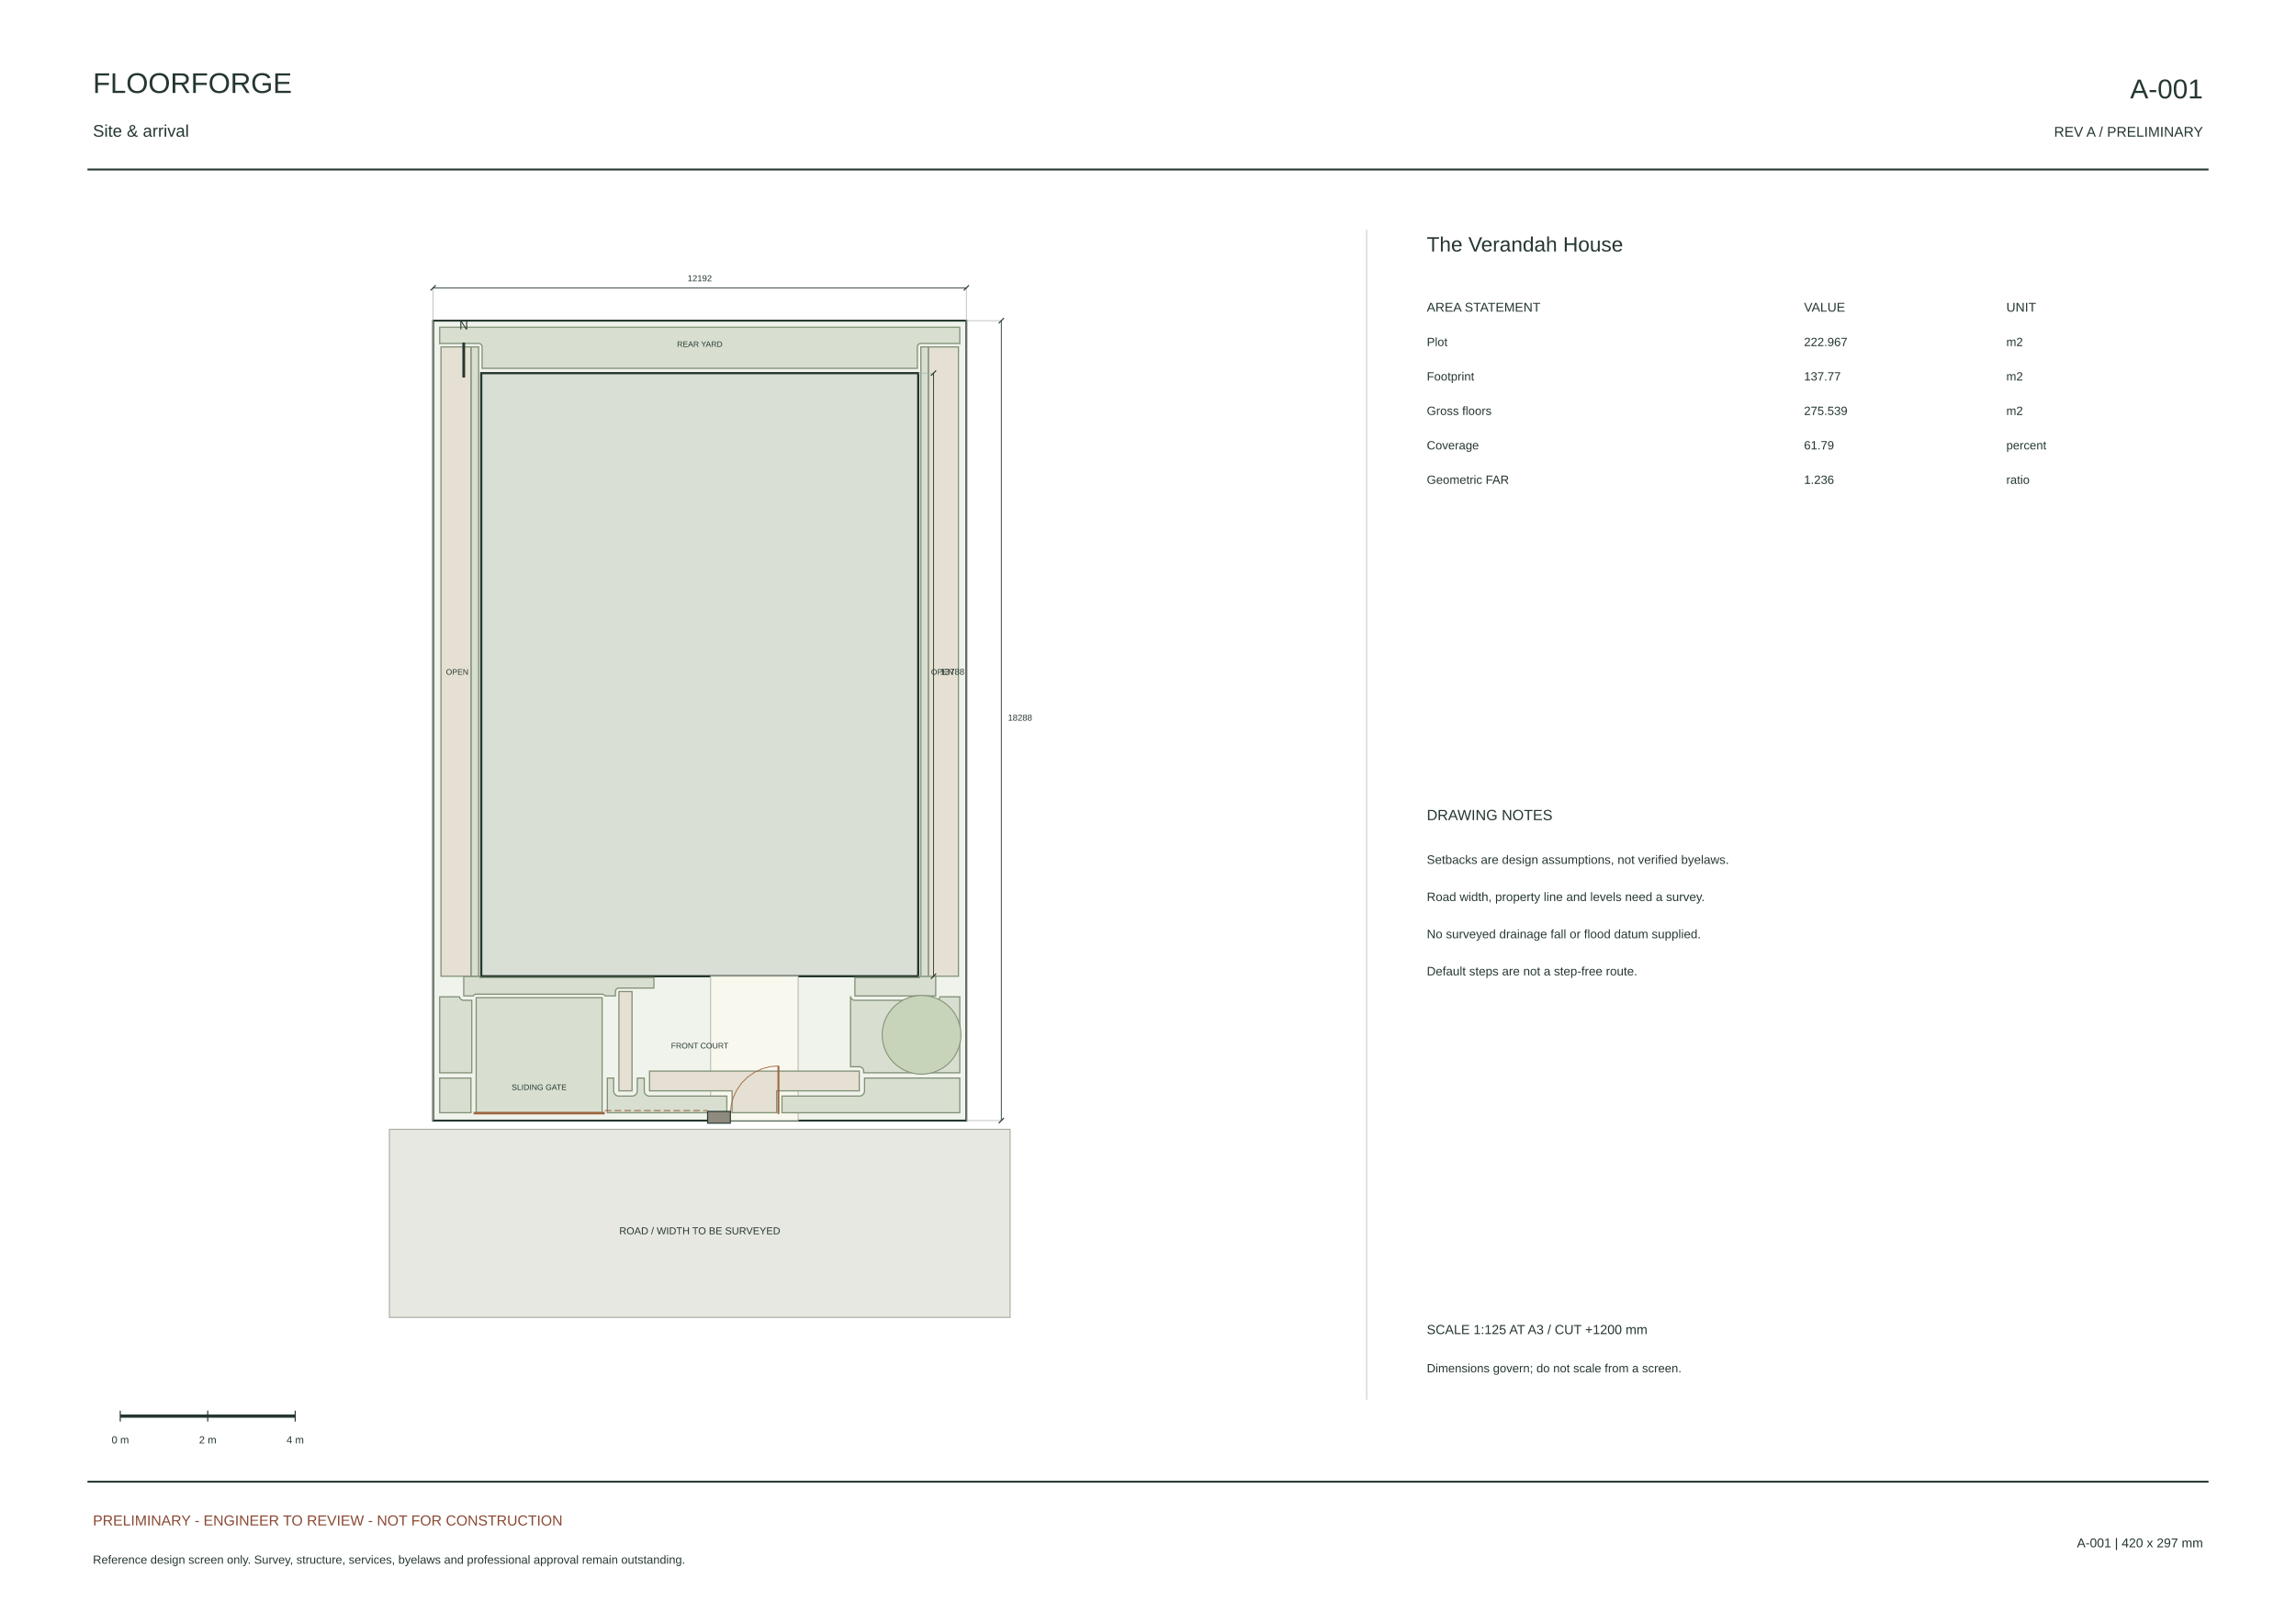
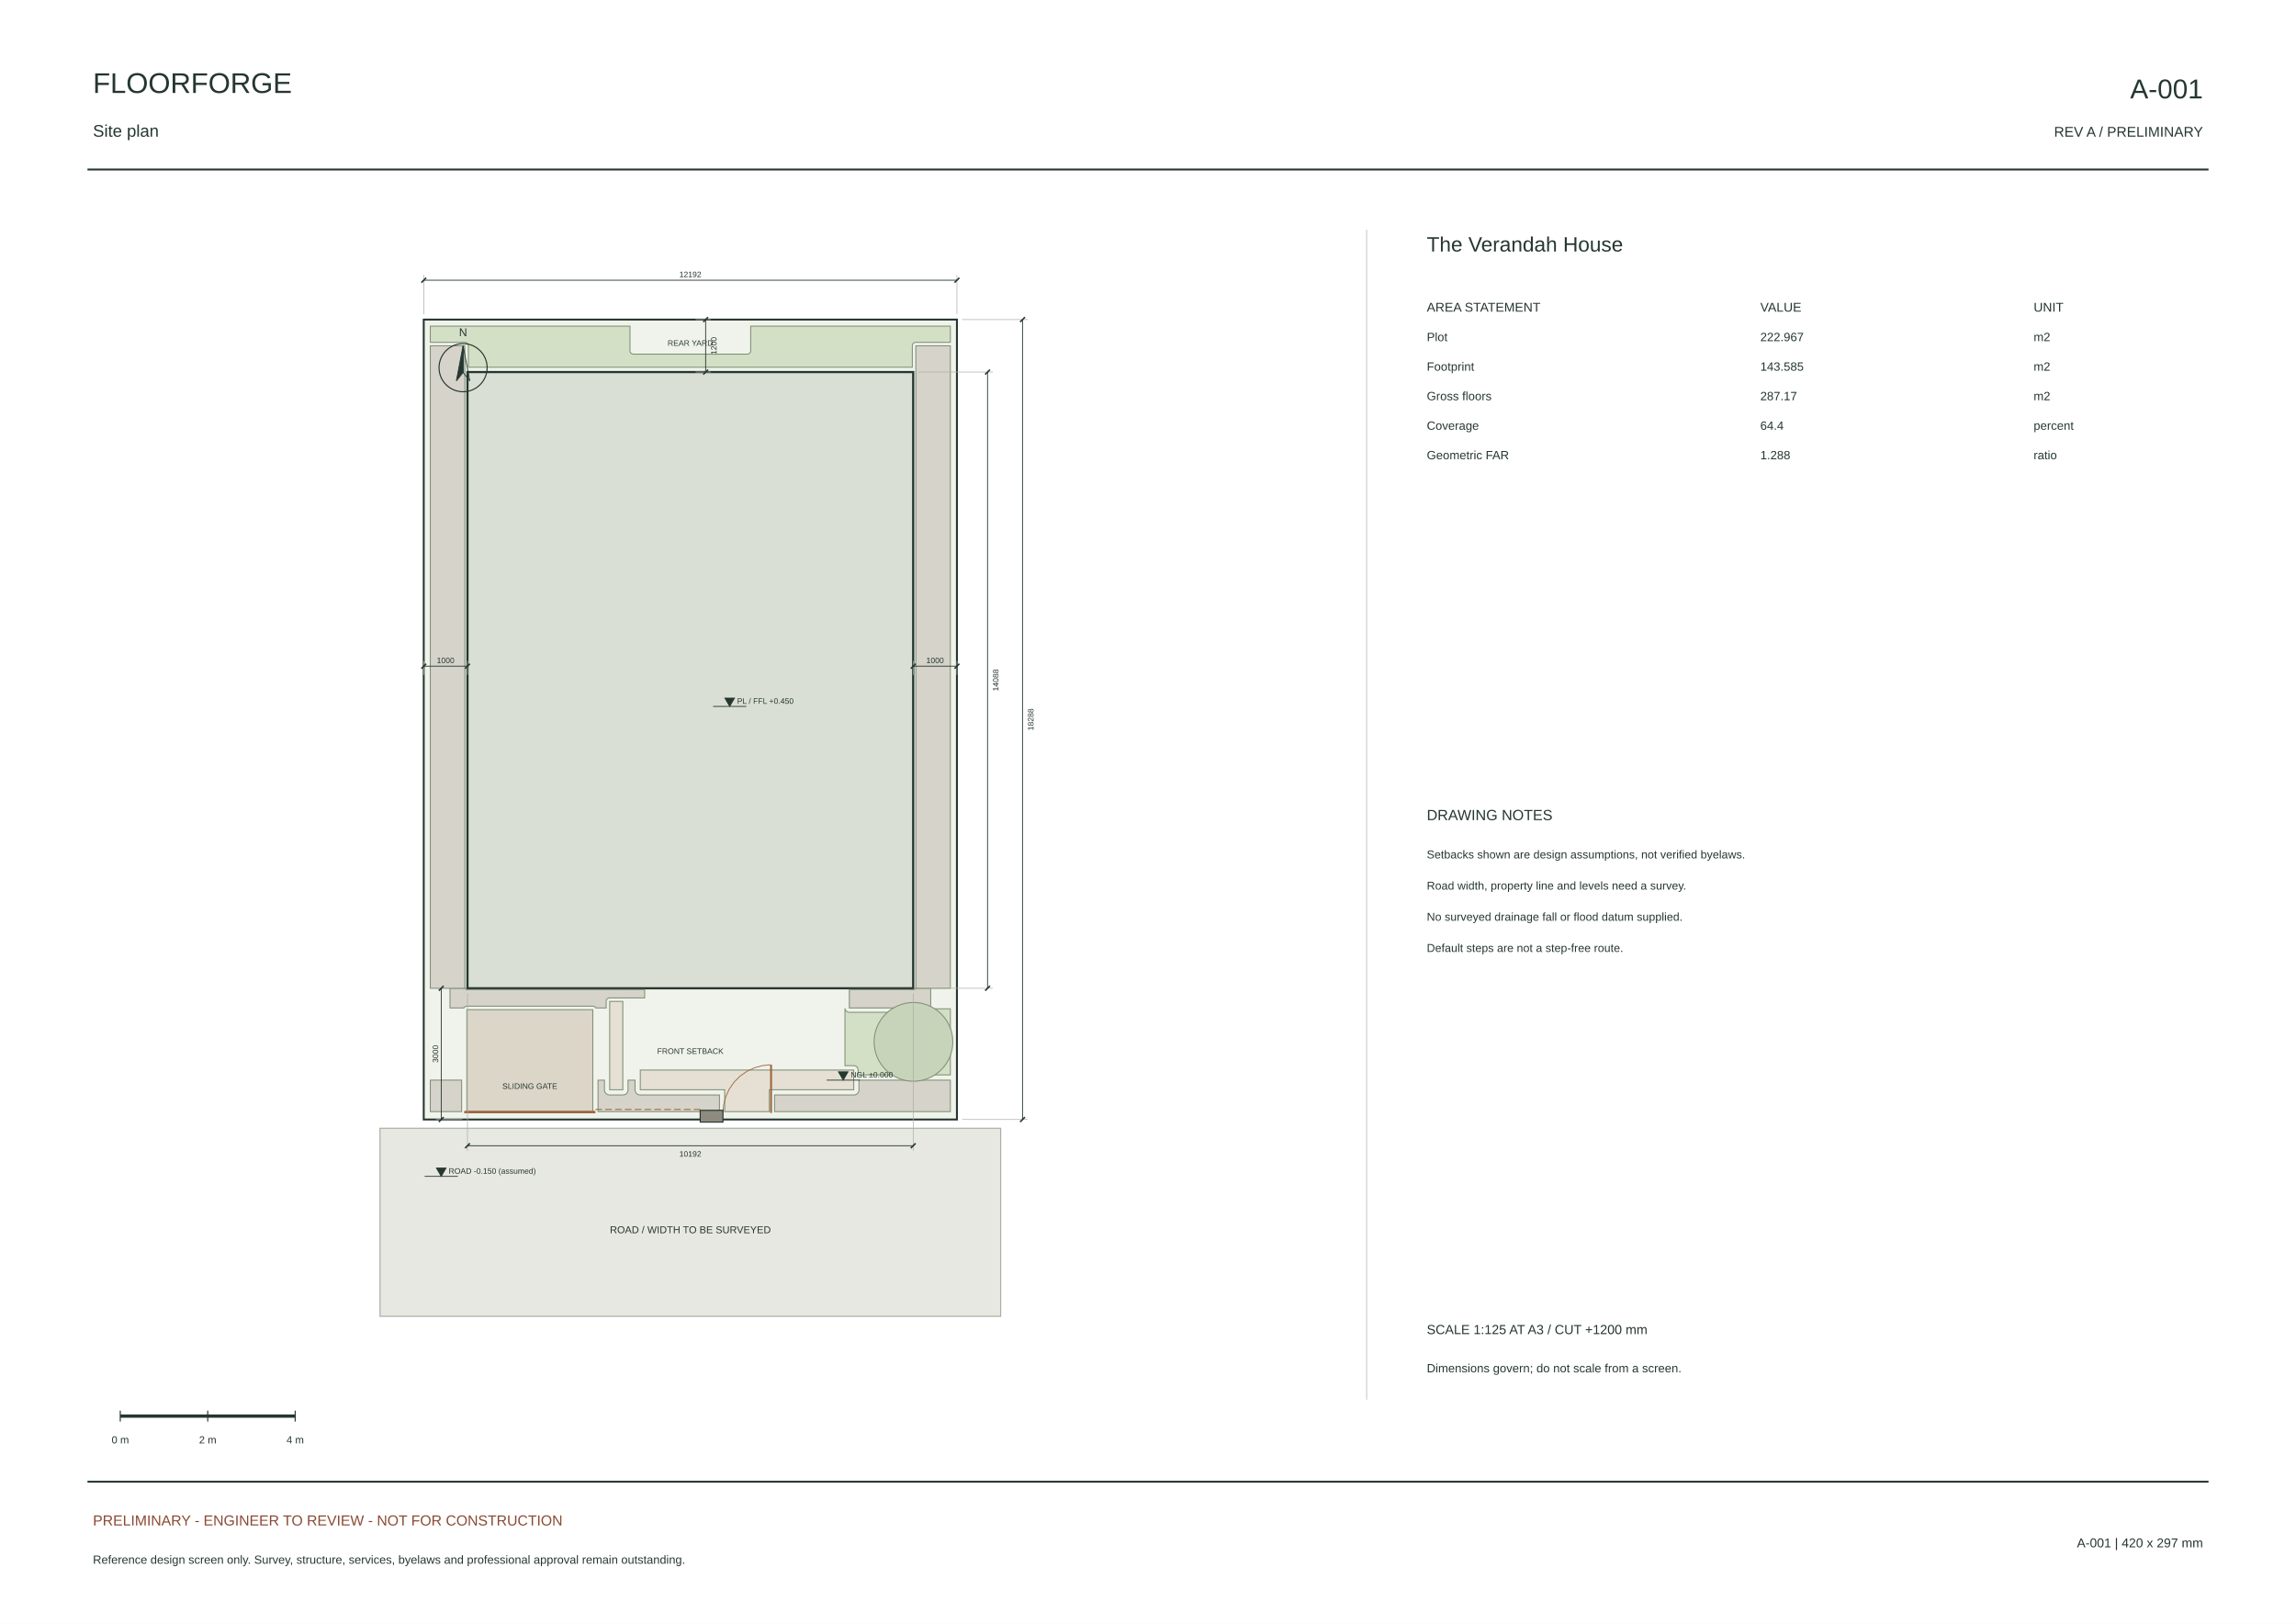
<svg xmlns="http://www.w3.org/2000/svg" width="420mm" height="297mm" viewBox="0 0 420 297">
  <rect width="420" height="297" fill="white" />
  <g font-family="Arial,Helvetica,sans-serif">
    <path d="M 16 31 H 404 M 16 271 H 404" stroke="#25372f" stroke-width=".35" />
    <text x="17" y="17" fill="#25372f" font-size="5.2" text-anchor="start">FLOORFORGE</text>
-     <text x="17" y="25" fill="#25372f" font-size="3.1" text-anchor="start">Site &amp; arrival</text>
+     <text x="17" y="25" fill="#25372f" font-size="3.1" text-anchor="start">Site plan</text>
    <text x="403" y="18" fill="#25372f" font-size="5" text-anchor="end">A-001</text>
    <text x="403" y="25" fill="#25372f" font-size="2.6" text-anchor="end">REV A / PRELIMINARY</text>
-     <polygon points="176.768,204.952 176.768,58.648 79.232,58.648 79.232,204.952 176.768,204.952" fill="#f0f3eb" stroke="#25372f" stroke-width="0.35" />
-     <polygon points="167.968,178.552 167.968,68.248 88.032,68.248 88.032,178.552" fill="#dadfd6" stroke="#25372f" stroke-width="0.4" />
-     <polygon points="71.232,240.952 184.768,240.952 184.768,206.552 71.232,206.552" fill="#e8e8e2" stroke="#a8afa4" stroke-width="0.2" />
-     <text x="128" y="225.752" fill="#25372f" font-size="1.84" text-anchor="middle">ROAD / WIDTH TO BE SURVEYED</text>
-     <polygon points="130,204.952 146,204.952 146,178.552 130,178.552" fill="#f9f8ee" stroke="#a8afa4" stroke-width="0.15" />
-     <polygon points="133.92,199.512 118.816,199.512 118.816,195.904 157.184,195.904 157.184,199.512 142.08,199.512 142.08,203.512 133.92,203.512" fill="#e5e0d3" stroke="#819076" stroke-width="0.22" />
-     <polygon points="113.216,181.352 115.616,181.352 115.616,199.512 113.216,199.512" fill="#e5e0d3" stroke="#819076" stroke-width="0.22" />
-     <polygon points="110.144,182.472 110.144,203.512 87.104,203.512 87.104,182.472" fill="#d8dfd1" stroke="#819076" stroke-width="0.22" />
-     <polygon points="143.04,203.512 143.04,200.472 157.184,200.472 157.28,200.464 157.368,200.456 157.464,200.432 157.552,200.4 157.64,200.36 157.72,200.312 157.792,200.256 157.864,200.192 157.928,200.12 157.984,200.048 158.032,199.968 158.072,199.88 158.104,199.792 158.128,199.696 158.136,199.608 158.144,199.512 158.144,197.176 175.568,197.176 175.568,203.512" fill="#d8dfd1" stroke="#819076" stroke-width="0.22" />
-     <polygon points="117.864,199.608 117.872,199.696 117.896,199.792 117.928,199.88 117.968,199.968 118.016,200.048 118.072,200.12 118.136,200.192 118.208,200.256 118.28,200.312 118.36,200.36 118.448,200.4 118.536,200.432 118.632,200.456 118.72,200.464 118.816,200.472 132.96,200.472 132.96,203.512 111.104,203.512 111.104,197.176 112.256,197.176 112.256,199.512 112.264,199.608 112.272,199.696 112.296,199.792 112.328,199.88 112.368,199.968 112.416,200.048 112.472,200.12 112.536,200.192 112.608,200.256 112.68,200.312 112.76,200.36 112.848,200.4 112.936,200.432 113.032,200.456 113.12,200.464 113.216,200.472 115.616,200.472 115.712,200.464 115.8,200.456 115.896,200.432 115.984,200.4 116.072,200.36 116.152,200.312 116.224,200.256 116.296,200.192 116.36,200.12 116.416,200.048 116.464,199.968 116.504,199.88 116.536,199.792 116.56,199.696 116.568,199.608 116.576,199.512 116.576,197.176 117.856,197.176 117.856,199.512" fill="#d8dfd1" stroke="#819076" stroke-width="0.22" />
-     <polygon points="86.144,197.176 86.144,203.512 80.432,203.512 80.432,197.176" fill="#d8dfd1" stroke="#819076" stroke-width="0.22" />
-     <polygon points="156.384,178.792 168.208,178.792 168.208,178.552 171.168,178.552 171.168,182.152 156.384,182.152" fill="#d8dfd1" stroke="#819076" stroke-width="0.22" />
-     <polygon points="119.616,180.712 113.216,180.712 113.152,180.712 113.088,180.728 113.032,180.736 112.968,180.76 112.912,180.784 112.864,180.816 112.808,180.856 112.76,180.896 112.72,180.944 112.68,181 112.648,181.048 112.624,181.104 112.6,181.168 112.592,181.224 112.576,181.288 112.576,181.352 112.576,182.152 110.696,182.152 110.68,182.12 110.64,182.064 110.6,182.016 110.552,181.976 110.496,181.936 110.448,181.904 110.392,181.88 110.328,181.856 110.272,181.848 110.208,181.832 110.144,181.832 87.104,181.832 87.04,181.832 86.976,181.848 86.92,181.856 86.856,181.88 86.8,181.904 86.752,181.936 86.696,181.976 86.648,182.016 86.608,182.064 86.568,182.12 86.552,182.152 84.832,182.152 84.832,178.552 87.792,178.552 87.792,178.792 119.616,178.792" fill="#d8dfd1" stroke="#819076" stroke-width="0.22" />
-     <polygon points="157.984,196.216 157.984,195.904 157.984,195.824 157.968,195.744 157.952,195.672 157.92,195.6 157.888,195.528 157.848,195.456 157.8,195.4 157.752,195.336 157.688,195.288 157.632,195.24 157.56,195.2 157.488,195.168 157.416,195.136 157.344,195.12 157.264,195.104 157.184,195.104 155.584,195.104 155.584,182.312 155.6,182.312 155.616,182.384 155.648,182.456 155.68,182.528 155.72,182.6 155.768,182.656 155.816,182.72 155.88,182.768 155.936,182.816 156.008,182.856 156.08,182.888 156.152,182.92 156.224,182.936 156.304,182.952 156.384,182.952 171.168,182.952 171.248,182.952 171.328,182.936 171.4,182.92 171.472,182.888 171.544,182.856 171.616,182.816 171.672,182.768 171.736,182.72 171.784,182.656 171.832,182.6 171.872,182.528 171.904,182.456 171.936,182.384 171.952,182.312 175.568,182.312 175.568,196.216" fill="#d8dfd1" stroke="#819076" stroke-width="0.22" />
-     <polygon points="84.048,182.312 84.064,182.384 84.096,182.456 84.128,182.528 84.168,182.6 84.216,182.656 84.264,182.72 84.328,182.768 84.384,182.816 84.456,182.856 84.528,182.888 84.6,182.92 84.672,182.936 84.752,182.952 84.832,182.952 86.304,182.952 86.304,196.216 80.432,196.216 80.432,182.312" fill="#d8dfd1" stroke="#819076" stroke-width="0.22" />
-     <polygon points="175.776,189.264 175.741,189.97 175.638,190.669 175.466,191.354 175.228,192.019 174.926,192.658 174.563,193.264 174.142,193.832 173.667,194.355 173.144,194.83 172.576,195.251 171.97,195.614 171.331,195.916 170.666,196.154 169.981,196.326 169.282,196.429 168.576,196.464 167.87,196.429 167.171,196.326 166.486,196.154 165.821,195.916 165.182,195.614 164.576,195.251 164.008,194.83 163.485,194.355 163.01,193.832 162.589,193.264 162.226,192.658 161.924,192.019 161.686,191.354 161.514,190.669 161.411,189.97 161.376,189.264 161.411,188.558 161.514,187.859 161.686,187.174 161.924,186.509 162.226,185.87 162.589,185.264 163.01,184.696 163.485,184.173 164.008,183.698 164.576,183.277 165.182,182.914 165.821,182.612 166.486,182.374 167.171,182.202 167.87,182.099 168.576,182.064 169.282,182.099 169.981,182.202 170.666,182.374 171.331,182.612 171.97,182.914 172.576,183.277 173.144,183.698 173.667,184.173 174.142,184.696 174.563,185.264 174.926,185.87 175.228,186.509 175.466,187.174 175.638,187.859 175.741,188.558 175.776,189.264" fill="#c8d4ba" stroke="#819076" stroke-width="0.18" />
-     <polygon points="80.672,63.448 86.192,63.448 86.192,178.552 80.672,178.552" fill="#e5e0d3" stroke="#819076" stroke-width="0.22" />
-     <polygon points="86.192,63.448 87.552,63.448 87.552,178.552 86.192,178.552" fill="#d8dfd1" stroke="#819076" stroke-width="0.22" />
-     <polygon points="169.808,63.448 175.328,63.448 175.328,178.552 169.808,178.552" fill="#e5e0d3" stroke="#819076" stroke-width="0.22" />
-     <polygon points="168.448,63.448 169.808,63.448 169.808,178.552 168.448,178.552" fill="#d8dfd1" stroke="#819076" stroke-width="0.22" />
-     <polygon points="175.568,62.856 175.512,62.832 175.456,62.824 175.392,62.808 175.328,62.808 168.448,62.808 168.384,62.808 168.32,62.824 168.264,62.832 168.2,62.856 168.144,62.88 168.096,62.912 168.04,62.952 167.992,62.992 167.952,63.04 167.912,63.096 167.88,63.144 167.856,63.2 167.832,63.264 167.824,63.32 167.808,63.384 167.808,63.448 167.808,67.368 88.192,67.368 88.192,63.448 88.192,63.384 88.176,63.32 88.168,63.264 88.144,63.2 88.12,63.144 88.088,63.096 88.048,63.04 88.008,62.992 87.96,62.952 87.904,62.912 87.856,62.88 87.8,62.856 87.736,62.832 87.68,62.824 87.616,62.808 87.552,62.808 80.672,62.808 80.608,62.808 80.544,62.824 80.488,62.832 80.432,62.856 80.432,59.848 175.568,59.848" fill="#d8dfd1" stroke="#819076" stroke-width="0.22" />
-     <text x="128" y="191.752" fill="#25372f" font-size="1.45" text-anchor="middle">FRONT COURT</text>
-     <text x="83.632" y="123.4" fill="#25372f" font-size="1.45" text-anchor="middle">OPEN</text>
-     <text x="172.368" y="123.4" fill="#25372f" font-size="1.45" text-anchor="middle">OPEN</text>
-     <text x="128" y="63.448" fill="#25372f" font-size="1.45" text-anchor="middle">REAR YARD</text>
-     <path d="M 86.624 203.592 L 110.624 203.592" fill="none" stroke="#9e653f" stroke-width="0.45" />
-     <path d="M 110.624 203.112 L 129.44 203.112" fill="none" stroke="#9e653f" stroke-width="0.18" stroke-dasharray="1.2 .6" />
-     <text x="98.624" y="199.352" fill="#25372f" font-size="1.45" text-anchor="middle">SLIDING GATE</text>
-     <path d="M 142.4 203.752 L 142.4 194.952" fill="none" stroke="#9e653f" stroke-width="0.35" />
-     <polyline points="133.6,203.752 133.734,202.224 134.131,200.742 134.779,199.352 135.659,198.095 136.744,197.011 138,196.131 139.39,195.483 140.872,195.086 142.4,194.952" fill="none" stroke="#9e653f" stroke-width="0.15" />
-     <polygon points="129.44,205.432 133.6,205.432 133.6,203.272 129.44,203.272" fill="#8f8a80" stroke="#25372f" stroke-width="0.2" />
-     <path d="M 79.232 204.952 L 79.232 52.648" fill="none" stroke="#a8afa4" stroke-width="0.12" />
-     <path d="M 176.768 204.952 L 176.768 52.648" fill="none" stroke="#a8afa4" stroke-width="0.12" />
-     <path d="M 79.232 52.648 L 176.768 52.648" fill="none" stroke="#25372f" stroke-width="0.15" />
-     <path d="M 78.752 53.128 L 79.712 52.168" fill="none" stroke="#25372f" stroke-width="0.2" />
-     <path d="M 176.288 53.128 L 177.248 52.168" fill="none" stroke="#25372f" stroke-width="0.2" />
-     <text x="128" y="51.448" fill="#25372f" font-size="1.6" text-anchor="middle">12192</text>
-     <path d="M 176.768 204.952 L 183.168 204.952" fill="none" stroke="#a8afa4" stroke-width="0.12" />
-     <path d="M 176.768 58.648 L 183.168 58.648" fill="none" stroke="#a8afa4" stroke-width="0.12" />
-     <path d="M 183.168 204.952 L 183.168 58.648" fill="none" stroke="#25372f" stroke-width="0.15" />
-     <path d="M 182.688 205.432 L 183.648 204.472" fill="none" stroke="#25372f" stroke-width="0.2" />
-     <path d="M 182.688 59.128 L 183.648 58.168" fill="none" stroke="#25372f" stroke-width="0.2" />
-     <text x="184.368" y="131.8" fill="#25372f" font-size="1.6" text-anchor="start">18288</text>
-     <path d="M 167.968 178.552 L 170.768 178.552" fill="none" stroke="#a8afa4" stroke-width="0.12" />
-     <path d="M 167.968 68.248 L 170.768 68.248" fill="none" stroke="#a8afa4" stroke-width="0.12" />
-     <path d="M 170.768 178.552 L 170.768 68.248" fill="none" stroke="#25372f" stroke-width="0.15" />
-     <path d="M 170.288 179.032 L 171.248 178.072" fill="none" stroke="#25372f" stroke-width="0.2" />
-     <path d="M 170.288 68.728 L 171.248 67.768" fill="none" stroke="#25372f" stroke-width="0.2" />
-     <text x="171.968" y="123.4" fill="#25372f" font-size="1.6" text-anchor="start">13788</text>
-     <path d="M 84.832 69.048 L 84.832 62.648" fill="none" stroke="#25372f" stroke-width="0.5" />
-     <text x="84.832" y="60.248" fill="#25372f" font-size="2.24" text-anchor="middle">N</text>
+     <polygon points="175.048,204.752 175.048,58.448 77.512,58.448 77.512,204.752 175.048,204.752" fill="#f0f3eb" stroke="#25372f" stroke-width="0.35" />
+     <polygon points="167.048,180.752 167.048,68.048 85.512,68.048 85.512,180.752" fill="#dadfd6" stroke="#25372f" stroke-width="0.4" />
+     <polygon points="69.512,240.752 183.048,240.752 183.048,206.352 69.512,206.352" fill="#e8e8e2" stroke="#a8afa4" stroke-width="0.2" />
+     <text x="126.28" y="225.552" fill="#25372f" font-size="1.84" text-anchor="middle">ROAD / WIDTH TO BE SURVEYED</text>
+     <polygon points="132.568,199.312 117.128,199.312 117.128,195.704 156.168,195.704 156.168,199.312 140.728,199.312 140.728,203.312 132.568,203.312" fill="#e5e0d3" stroke="#819076" stroke-width="0.18" />
+     <polygon points="111.528,183.152 113.928,183.152 113.928,199.312 111.528,199.312" fill="#e5e0d3" stroke="#819076" stroke-width="0.18" />
+     <polygon points="108.44,184.672 108.44,203.312 85.4,203.312 85.4,184.672" fill="#dcd6c8" stroke="#819076" stroke-width="0.18" />
+     <polygon points="141.688,203.312 141.688,200.272 156.168,200.272 156.264,200.264 156.352,200.256 156.448,200.232 156.536,200.2 156.624,200.16 156.704,200.112 156.776,200.056 156.848,199.992 156.912,199.92 156.968,199.848 157.016,199.768 157.056,199.68 157.088,199.592 157.112,199.496 157.12,199.408 157.128,199.312 157.128,197.552 173.848,197.552 173.848,203.312" fill="#d6d3cb" stroke="#819076" stroke-width="0.18" />
+     <polygon points="116.176,199.408 116.184,199.496 116.208,199.592 116.24,199.68 116.28,199.768 116.328,199.848 116.384,199.92 116.448,199.992 116.52,200.056 116.592,200.112 116.672,200.16 116.76,200.2 116.848,200.232 116.944,200.256 117.032,200.264 117.128,200.272 131.608,200.272 131.608,203.312 109.4,203.312 109.4,197.552 110.568,197.552 110.568,199.312 110.576,199.408 110.584,199.496 110.608,199.592 110.64,199.68 110.68,199.768 110.728,199.848 110.784,199.92 110.848,199.992 110.92,200.056 110.992,200.112 111.072,200.16 111.16,200.2 111.248,200.232 111.344,200.256 111.432,200.264 111.528,200.272 113.928,200.272 114.024,200.264 114.112,200.256 114.208,200.232 114.296,200.2 114.384,200.16 114.464,200.112 114.536,200.056 114.608,199.992 114.672,199.92 114.728,199.848 114.776,199.768 114.816,199.68 114.848,199.592 114.872,199.496 114.88,199.408 114.888,199.312 114.888,197.552 116.168,197.552 116.168,199.312" fill="#d6d3cb" stroke="#819076" stroke-width="0.18" />
+     <polygon points="84.44,197.552 84.44,203.312 78.712,203.312 78.712,197.552" fill="#d6d3cb" stroke="#819076" stroke-width="0.18" />
+     <polygon points="155.368,180.992 167.288,180.992 167.288,180.752 170.248,180.752 170.248,184.352 155.368,184.352" fill="#d6d3cb" stroke="#819076" stroke-width="0.18" />
+     <polygon points="117.928,182.512 111.528,182.512 111.464,182.512 111.4,182.528 111.344,182.536 111.28,182.56 111.224,182.584 111.176,182.616 111.12,182.656 111.072,182.696 111.032,182.744 110.992,182.8 110.96,182.848 110.936,182.904 110.912,182.968 110.904,183.024 110.888,183.088 110.888,183.152 110.888,184.352 108.992,184.352 108.976,184.32 108.936,184.264 108.896,184.216 108.848,184.176 108.792,184.136 108.744,184.104 108.688,184.08 108.624,184.056 108.568,184.048 108.504,184.032 108.44,184.032 85.4,184.032 85.336,184.032 85.272,184.048 85.216,184.056 85.152,184.08 85.096,184.104 85.048,184.136 84.992,184.176 84.944,184.216 84.904,184.264 84.864,184.32 84.848,184.352 82.312,184.352 82.312,180.752 85.272,180.752 85.272,180.992 117.928,180.992" fill="#d6d3cb" stroke="#819076" stroke-width="0.18" />
+     <polygon points="156.968,196.592 156.968,195.704 156.968,195.624 156.952,195.544 156.936,195.472 156.904,195.4 156.872,195.328 156.832,195.256 156.784,195.2 156.736,195.136 156.672,195.088 156.616,195.04 156.544,195 156.472,194.968 156.4,194.936 156.328,194.92 156.248,194.904 156.168,194.904 154.568,194.904 154.568,184.512 154.584,184.512 154.6,184.584 154.632,184.656 154.664,184.728 154.704,184.8 154.752,184.856 154.8,184.92 154.864,184.968 154.92,185.016 154.992,185.056 155.064,185.088 155.136,185.12 155.208,185.136 155.288,185.152 155.368,185.152 170.248,185.152 170.328,185.152 170.408,185.136 170.48,185.12 170.552,185.088 170.624,185.056 170.696,185.016 170.752,184.968 170.816,184.92 170.864,184.856 170.912,184.8 170.952,184.728 170.984,184.656 171.016,184.584 171.032,184.512 173.848,184.512 173.848,196.592" fill="#d4e0c6" stroke="#819076" stroke-width="0.18" />
+     <polygon points="174.296,190.552 174.261,191.258 174.158,191.957 173.986,192.642 173.748,193.307 173.446,193.946 173.083,194.552 172.662,195.12 172.187,195.643 171.664,196.118 171.096,196.539 170.49,196.902 169.851,197.204 169.186,197.442 168.501,197.614 167.802,197.717 167.096,197.752 166.39,197.717 165.691,197.614 165.006,197.442 164.341,197.204 163.702,196.902 163.096,196.539 162.528,196.118 162.005,195.643 161.53,195.12 161.109,194.552 160.746,193.946 160.444,193.307 160.206,192.642 160.034,191.957 159.931,191.258 159.896,190.552 159.931,189.846 160.034,189.147 160.206,188.462 160.444,187.797 160.746,187.158 161.109,186.552 161.53,185.984 162.005,185.461 162.528,184.986 163.096,184.565 163.702,184.202 164.341,183.9 165.006,183.662 165.691,183.49 166.39,183.387 167.096,183.352 167.802,183.387 168.501,183.49 169.186,183.662 169.851,183.9 170.49,184.202 171.096,184.565 171.664,184.986 172.187,185.461 172.662,185.984 173.083,186.552 173.446,187.158 173.748,187.797 173.986,188.462 174.158,189.147 174.261,189.846 174.296,190.552" fill="#c8d4ba" stroke="#819076" stroke-width="0.18" />
+     <polygon points="85.032,180.752 78.712,180.752 78.712,63.248 85.032,63.248" fill="#d6d3cb" stroke="#819076" stroke-width="0.18" />
+     <polygon points="167.528,180.752 167.528,63.248 173.848,63.248 173.848,180.752" fill="#d6d3cb" stroke="#819076" stroke-width="0.18" />
+     <polygon points="167.528,62.608 167.464,62.608 167.4,62.624 167.344,62.632 167.28,62.656 167.224,62.68 167.176,62.712 167.12,62.752 167.072,62.792 167.032,62.84 166.992,62.896 166.96,62.944 166.936,63 166.912,63.064 166.904,63.12 166.888,63.184 166.888,63.248 166.888,67.168 85.672,67.168 85.672,63.248 85.672,63.184 85.656,63.12 85.648,63.064 85.624,63 85.6,62.944 85.568,62.896 85.528,62.84 85.488,62.792 85.44,62.752 85.384,62.712 85.336,62.68 85.28,62.656 85.216,62.632 85.16,62.624 85.096,62.608 85.032,62.608 78.712,62.608 78.712,59.648 115.24,59.648 115.24,64.128 115.24,64.192 115.256,64.256 115.264,64.312 115.288,64.376 115.312,64.432 115.344,64.48 115.384,64.536 115.424,64.584 115.472,64.624 115.528,64.664 115.576,64.696 115.632,64.72 115.696,64.744 115.752,64.752 115.816,64.768 115.88,64.768 136.68,64.768 136.744,64.768 136.808,64.752 136.864,64.744 136.928,64.72 136.984,64.696 137.032,64.664 137.088,64.624 137.136,64.584 137.176,64.536 137.216,64.48 137.248,64.432 137.272,64.376 137.296,64.312 137.304,64.256 137.32,64.192 137.32,64.128 137.32,59.648 173.848,59.648 173.848,62.608" fill="#d4e0c6" stroke="#819076" stroke-width="0.18" />
+     <text x="126.28" y="192.752" fill="#25372f" font-size="1.45" text-anchor="middle">FRONT SETBACK</text>
+     <text x="126.28" y="63.248" fill="#25372f" font-size="1.45" text-anchor="middle">REAR YARD</text>
+     <path d="M 84.92 203.392 L 108.92 203.392" fill="none" stroke="#9e653f" stroke-width="0.45" />
+     <path d="M 108.92 202.912 L 128.088 202.912" fill="none" stroke="#9e653f" stroke-width="0.18" stroke-dasharray="1.2 .6" />
+     <text x="96.92" y="199.152" fill="#25372f" font-size="1.45" text-anchor="middle">SLIDING GATE</text>
+     <path d="M 141.048 203.552 L 141.048 194.752" fill="none" stroke="#9e653f" stroke-width="0.35" />
+     <polyline points="132.248,203.552 132.382,202.024 132.779,200.542 133.427,199.152 134.307,197.895 135.392,196.811 136.648,195.931 138.038,195.283 139.52,194.886 141.048,194.752" fill="none" stroke="#9e653f" stroke-width="0.15" />
+     <polygon points="128.088,205.232 132.248,205.232 132.248,203.072 128.088,203.072" fill="#8f8a80" stroke="#25372f" stroke-width="0.2" />
+     <path d="M 77.512 57.488 L 77.512 50.288" fill="none" stroke="#a8afa4" stroke-width="0.12" />
+     <path d="M 175.048 57.488 L 175.048 50.288" fill="none" stroke="#a8afa4" stroke-width="0.12" />
+     <path d="M 77.512 51.248 L 175.048 51.248" fill="none" stroke="#25372f" stroke-width="0.15" />
+     <path d="M 77.072 51.688 L 77.952 50.808" fill="none" stroke="#25372f" stroke-width="0.28" />
+     <path d="M 174.608 51.688 L 175.488 50.808" fill="none" stroke="#25372f" stroke-width="0.28" />
+     <text x="126.28" y="50.688" fill="#25372f" font-size="1.45" text-anchor="middle">12192</text>
+     <path d="M 176.008 204.752 L 188.008 204.752" fill="none" stroke="#a8afa4" stroke-width="0.12" />
+     <path d="M 176.008 58.448 L 188.008 58.448" fill="none" stroke="#a8afa4" stroke-width="0.12" />
+     <path d="M 187.048 204.752 L 187.048 58.448" fill="none" stroke="#25372f" stroke-width="0.15" />
+     <path d="M 186.608 205.192 L 187.488 204.312" fill="none" stroke="#25372f" stroke-width="0.28" />
+     <path d="M 186.608 58.888 L 187.488 58.008" fill="none" stroke="#25372f" stroke-width="0.28" />
+     <text x="189.048" y="131.6" fill="#25372f" font-size="1.45" text-anchor="middle" transform="rotate(-90.0 189.048 131.6)">18288</text>
+     <path d="M 85.512 181.712 L 85.512 210.512" fill="none" stroke="#a8afa4" stroke-width="0.12" />
+     <path d="M 167.048 181.712 L 167.048 210.512" fill="none" stroke="#a8afa4" stroke-width="0.12" />
+     <path d="M 85.512 209.552 L 167.048 209.552" fill="none" stroke="#25372f" stroke-width="0.15" />
+     <path d="M 85.072 209.992 L 85.952 209.112" fill="none" stroke="#25372f" stroke-width="0.28" />
+     <path d="M 166.608 209.992 L 167.488 209.112" fill="none" stroke="#25372f" stroke-width="0.28" />
+     <text x="126.28" y="211.552" fill="#25372f" font-size="1.45" text-anchor="middle">10192</text>
+     <path d="M 84.552 204.752 L 79.752 204.752" fill="none" stroke="#a8afa4" stroke-width="0.12" />
+     <path d="M 84.552 180.752 L 79.752 180.752" fill="none" stroke="#a8afa4" stroke-width="0.12" />
+     <path d="M 80.712 204.752 L 80.712 180.752" fill="none" stroke="#25372f" stroke-width="0.15" />
+     <path d="M 80.272 205.192 L 81.152 204.312" fill="none" stroke="#25372f" stroke-width="0.28" />
+     <path d="M 80.272 181.192 L 81.152 180.312" fill="none" stroke="#25372f" stroke-width="0.28" />
+     <text x="80.152" y="192.752" fill="#25372f" font-size="1.45" text-anchor="middle" transform="rotate(-90.0 80.152 192.752)">3000</text>
+     <path d="M 127.24 68.048 L 130.04 68.048" fill="none" stroke="#a8afa4" stroke-width="0.12" />
+     <path d="M 127.24 58.448 L 130.04 58.448" fill="none" stroke="#a8afa4" stroke-width="0.12" />
+     <path d="M 129.08 68.048 L 129.08 58.448" fill="none" stroke="#25372f" stroke-width="0.15" />
+     <path d="M 128.64 68.488 L 129.52 67.608" fill="none" stroke="#25372f" stroke-width="0.28" />
+     <path d="M 128.64 58.888 L 129.52 58.008" fill="none" stroke="#25372f" stroke-width="0.28" />
+     <text x="131.08" y="63.248" fill="#25372f" font-size="1.45" text-anchor="middle" transform="rotate(-90.0 131.08 63.248)">1200</text>
+     <path d="M 77.512 123.44 L 77.512 120.88" fill="none" stroke="#a8afa4" stroke-width="0.12" />
+     <path d="M 85.512 123.44 L 85.512 120.88" fill="none" stroke="#a8afa4" stroke-width="0.12" />
+     <path d="M 77.512 121.84 L 85.512 121.84" fill="none" stroke="#25372f" stroke-width="0.15" />
+     <path d="M 77.072 122.28 L 77.952 121.4" fill="none" stroke="#25372f" stroke-width="0.28" />
+     <path d="M 85.072 122.28 L 85.952 121.4" fill="none" stroke="#25372f" stroke-width="0.28" />
+     <text x="81.512" y="121.28" fill="#25372f" font-size="1.45" text-anchor="middle">1000</text>
+     <path d="M 167.048 123.44 L 167.048 120.88" fill="none" stroke="#a8afa4" stroke-width="0.12" />
+     <path d="M 175.048 123.44 L 175.048 120.88" fill="none" stroke="#a8afa4" stroke-width="0.12" />
+     <path d="M 167.048 121.84 L 175.048 121.84" fill="none" stroke="#25372f" stroke-width="0.15" />
+     <path d="M 166.608 122.28 L 167.488 121.4" fill="none" stroke="#25372f" stroke-width="0.28" />
+     <path d="M 174.608 122.28 L 175.488 121.4" fill="none" stroke="#25372f" stroke-width="0.28" />
+     <text x="171.048" y="121.28" fill="#25372f" font-size="1.45" text-anchor="middle">1000</text>
+     <path d="M 168.008 180.752 L 181.608 180.752" fill="none" stroke="#a8afa4" stroke-width="0.12" />
+     <path d="M 168.008 68.048 L 181.608 68.048" fill="none" stroke="#a8afa4" stroke-width="0.12" />
+     <path d="M 180.648 180.752 L 180.648 68.048" fill="none" stroke="#25372f" stroke-width="0.15" />
+     <path d="M 180.208 181.192 L 181.088 180.312" fill="none" stroke="#25372f" stroke-width="0.28" />
+     <path d="M 180.208 68.488 L 181.088 67.608" fill="none" stroke="#25372f" stroke-width="0.28" />
+     <text x="182.648" y="124.4" fill="#25372f" font-size="1.45" text-anchor="middle" transform="rotate(-90.0 182.648 124.4)">14088</text>
+     <polygon points="79.832,213.632 81.592,213.632 80.712,215.152" fill="#25372f" stroke="#25372f" stroke-width="0.15" />
+     <path d="M 77.672 215.152 L 83.752 215.152" fill="none" stroke="#25372f" stroke-width="0.15" />
+     <text x="82.072" y="214.672" fill="#25372f" font-size="1.45" text-anchor="start">ROAD -0.150 (assumed)</text>
+     <polygon points="153.368,196.032 155.128,196.032 154.248,197.552" fill="#25372f" stroke="#25372f" stroke-width="0.15" />
+     <path d="M 151.208 197.552 L 157.288 197.552" fill="none" stroke="#25372f" stroke-width="0.15" />
+     <text x="155.608" y="197.072" fill="#25372f" font-size="1.45" text-anchor="start">NGL ±0.000</text>
+     <polygon points="132.6,127.68 134.36,127.68 133.48,129.2" fill="#25372f" stroke="#25372f" stroke-width="0.15" />
+     <path d="M 130.44 129.2 L 136.52 129.2" fill="none" stroke="#25372f" stroke-width="0.15" />
+     <text x="134.84" y="128.72" fill="#25372f" font-size="1.45" text-anchor="start">PL / FFL +0.450</text>
+     <circle cx="84.712" cy="67.248" r="4.4" fill="none" stroke="#25372f" stroke-width="0.2" />
+     <polygon points="84.712,63.2 83.48,69.668 84.712,68.128" fill="#25372f" stroke="#25372f" stroke-width="0.15" />
+     <polygon points="84.712,63.2 85.944,69.668 84.712,68.128" fill="none" stroke="#25372f" stroke-width="0.15" />
+     <text x="84.712" y="61.488" fill="#25372f" font-size="2.08" text-anchor="middle">N</text>
    <path d="M 250 42 V 256" stroke="#c9d0c7" stroke-width=".2" />
    <text x="261" y="46" fill="#25372f" font-size="3.8" text-anchor="start">The Verandah House</text>
    <text x="261" y="57" fill="#25372f" font-size="2.35" text-anchor="start">AREA STATEMENT</text>
-     <text x="330" y="57" fill="#25372f" font-size="2.35" text-anchor="start">VALUE</text>
-     <text x="367" y="57" fill="#25372f" font-size="2.35" text-anchor="start">UNIT</text>
-     <text x="261" y="63.3" fill="#25372f" font-size="2.2" text-anchor="start">Plot</text>
-     <text x="330" y="63.3" fill="#25372f" font-size="2.2" text-anchor="start">222.967</text>
-     <text x="367" y="63.3" fill="#25372f" font-size="2.2" text-anchor="start">m2</text>
-     <text x="261" y="69.6" fill="#25372f" font-size="2.2" text-anchor="start">Footprint</text>
-     <text x="330" y="69.6" fill="#25372f" font-size="2.2" text-anchor="start">137.77</text>
-     <text x="367" y="69.6" fill="#25372f" font-size="2.2" text-anchor="start">m2</text>
-     <text x="261" y="75.9" fill="#25372f" font-size="2.2" text-anchor="start">Gross floors</text>
-     <text x="330" y="75.9" fill="#25372f" font-size="2.2" text-anchor="start">275.539</text>
-     <text x="367" y="75.9" fill="#25372f" font-size="2.2" text-anchor="start">m2</text>
-     <text x="261" y="82.2" fill="#25372f" font-size="2.2" text-anchor="start">Coverage</text>
-     <text x="330" y="82.2" fill="#25372f" font-size="2.2" text-anchor="start">61.79</text>
-     <text x="367" y="82.2" fill="#25372f" font-size="2.2" text-anchor="start">percent</text>
-     <text x="261" y="88.5" fill="#25372f" font-size="2.2" text-anchor="start">Geometric FAR</text>
-     <text x="330" y="88.5" fill="#25372f" font-size="2.2" text-anchor="start">1.236</text>
-     <text x="367" y="88.5" fill="#25372f" font-size="2.2" text-anchor="start">ratio</text>
+     <text x="322" y="57" fill="#25372f" font-size="2.35" text-anchor="start">VALUE</text>
+     <text x="372" y="57" fill="#25372f" font-size="2.35" text-anchor="start">UNIT</text>
+     <text x="261" y="62.4" fill="#25372f" font-size="2.2" text-anchor="start">Plot</text>
+     <text x="322" y="62.4" fill="#25372f" font-size="2.2" text-anchor="start">222.967</text>
+     <text x="372" y="62.4" fill="#25372f" font-size="2.2" text-anchor="start">m2</text>
+     <text x="261" y="67.8" fill="#25372f" font-size="2.2" text-anchor="start">Footprint</text>
+     <text x="322" y="67.8" fill="#25372f" font-size="2.2" text-anchor="start">143.585</text>
+     <text x="372" y="67.8" fill="#25372f" font-size="2.2" text-anchor="start">m2</text>
+     <text x="261" y="73.2" fill="#25372f" font-size="2.2" text-anchor="start">Gross floors</text>
+     <text x="322" y="73.2" fill="#25372f" font-size="2.2" text-anchor="start">287.17</text>
+     <text x="372" y="73.2" fill="#25372f" font-size="2.2" text-anchor="start">m2</text>
+     <text x="261" y="78.6" fill="#25372f" font-size="2.2" text-anchor="start">Coverage</text>
+     <text x="322" y="78.6" fill="#25372f" font-size="2.2" text-anchor="start">64.4</text>
+     <text x="372" y="78.6" fill="#25372f" font-size="2.2" text-anchor="start">percent</text>
+     <text x="261" y="84" fill="#25372f" font-size="2.2" text-anchor="start">Geometric FAR</text>
+     <text x="322" y="84" fill="#25372f" font-size="2.2" text-anchor="start">1.288</text>
+     <text x="372" y="84" fill="#25372f" font-size="2.2" text-anchor="start">ratio</text>
    <text x="261" y="150" fill="#25372f" font-size="2.7" text-anchor="start">DRAWING NOTES</text>
-     <text x="261" y="158" fill="#25372f" font-size="2.25" text-anchor="start">Setbacks are design assumptions, not verified byelaws.</text>
-     <text x="261" y="164.8" fill="#25372f" font-size="2.25" text-anchor="start">Road width, property line and levels need a survey.</text>
-     <text x="261" y="171.6" fill="#25372f" font-size="2.25" text-anchor="start">No surveyed drainage fall or flood datum supplied.</text>
-     <text x="261" y="178.4" fill="#25372f" font-size="2.25" text-anchor="start">Default steps are not a step-free route.</text>
+     <text x="261" y="157" fill="#25372f" font-size="2.1" text-anchor="start">Setbacks shown are design assumptions, not verified byelaws.</text>
+     <text x="261" y="162.7" fill="#25372f" font-size="2.1" text-anchor="start">Road width, property line and levels need a survey.</text>
+     <text x="261" y="168.4" fill="#25372f" font-size="2.1" text-anchor="start">No surveyed drainage fall or flood datum supplied.</text>
+     <text x="261" y="174.1" fill="#25372f" font-size="2.1" text-anchor="start">Default steps are not a step-free route.</text>
    <text x="261" y="244" fill="#25372f" font-size="2.4" text-anchor="start">SCALE 1:125 AT A3 / CUT +1200 mm</text>
    <text x="261" y="251" fill="#25372f" font-size="2.2" text-anchor="start">Dimensions govern; do not scale from a screen.</text>
    <path d="M 22 259 H 54.0" stroke="#25372f" stroke-width=".6" />
    <path d="M 22.0 258 V 260" stroke="#25372f" stroke-width=".2" />
    <text x="22" y="264" fill="#25372f" font-size="1.9" text-anchor="middle">0 m</text>
    <path d="M 38.0 258 V 260" stroke="#25372f" stroke-width=".2" />
    <text x="38" y="264" fill="#25372f" font-size="1.9" text-anchor="middle">2 m</text>
    <path d="M 54.0 258 V 260" stroke="#25372f" stroke-width=".2" />
    <text x="54" y="264" fill="#25372f" font-size="1.9" text-anchor="middle">4 m</text>
    <text x="17" y="279" fill="#8a4933" font-size="2.65" text-anchor="start">PRELIMINARY - ENGINEER TO REVIEW - NOT FOR CONSTRUCTION</text>
    <text x="17" y="286" fill="#25372f" font-size="2.15" text-anchor="start">Reference design screen only. Survey, structure, services, byelaws and professional approval remain outstanding.</text>
    <text x="403" y="283" fill="#25372f" font-size="2.35" text-anchor="end">A-001  |  420 x 297 mm</text>
  </g>
</svg>
